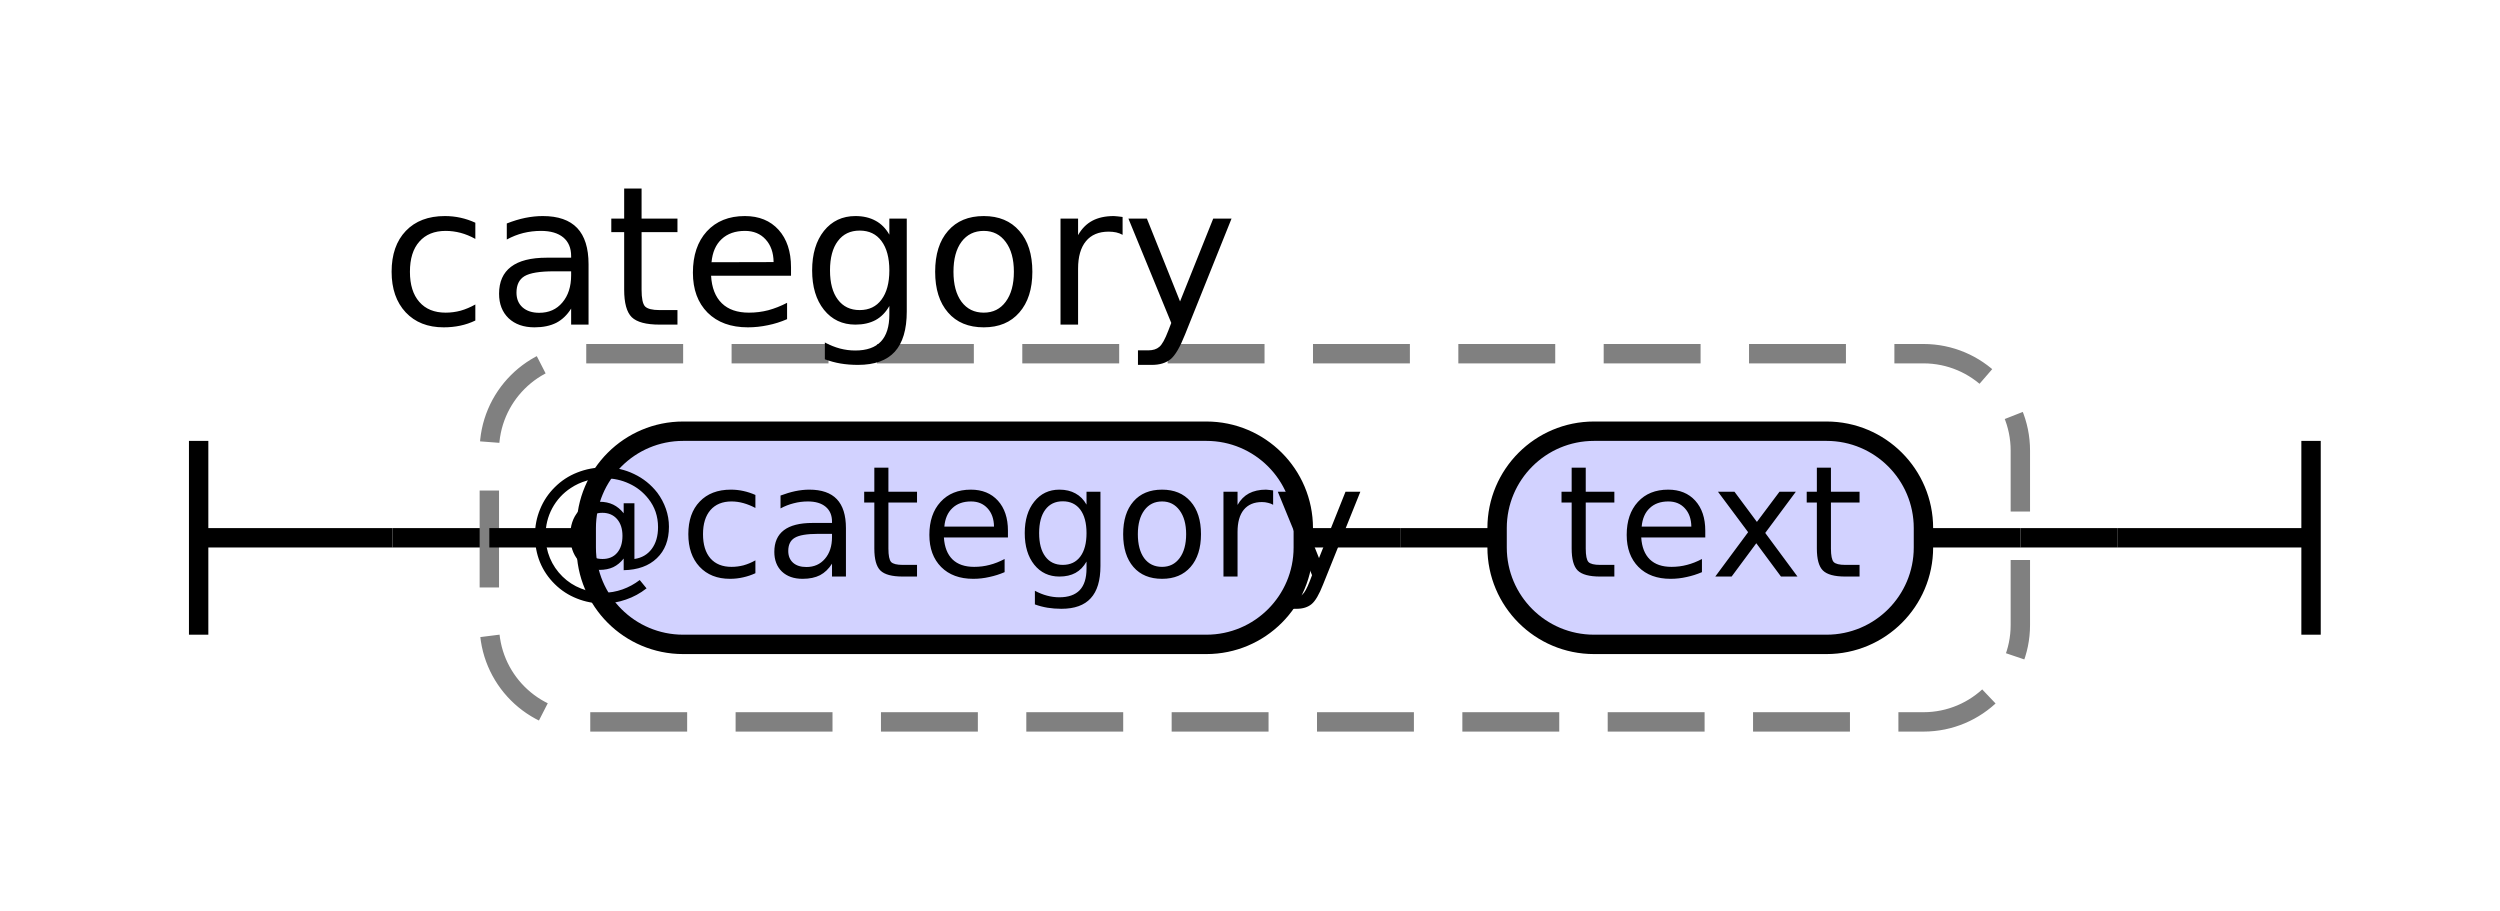
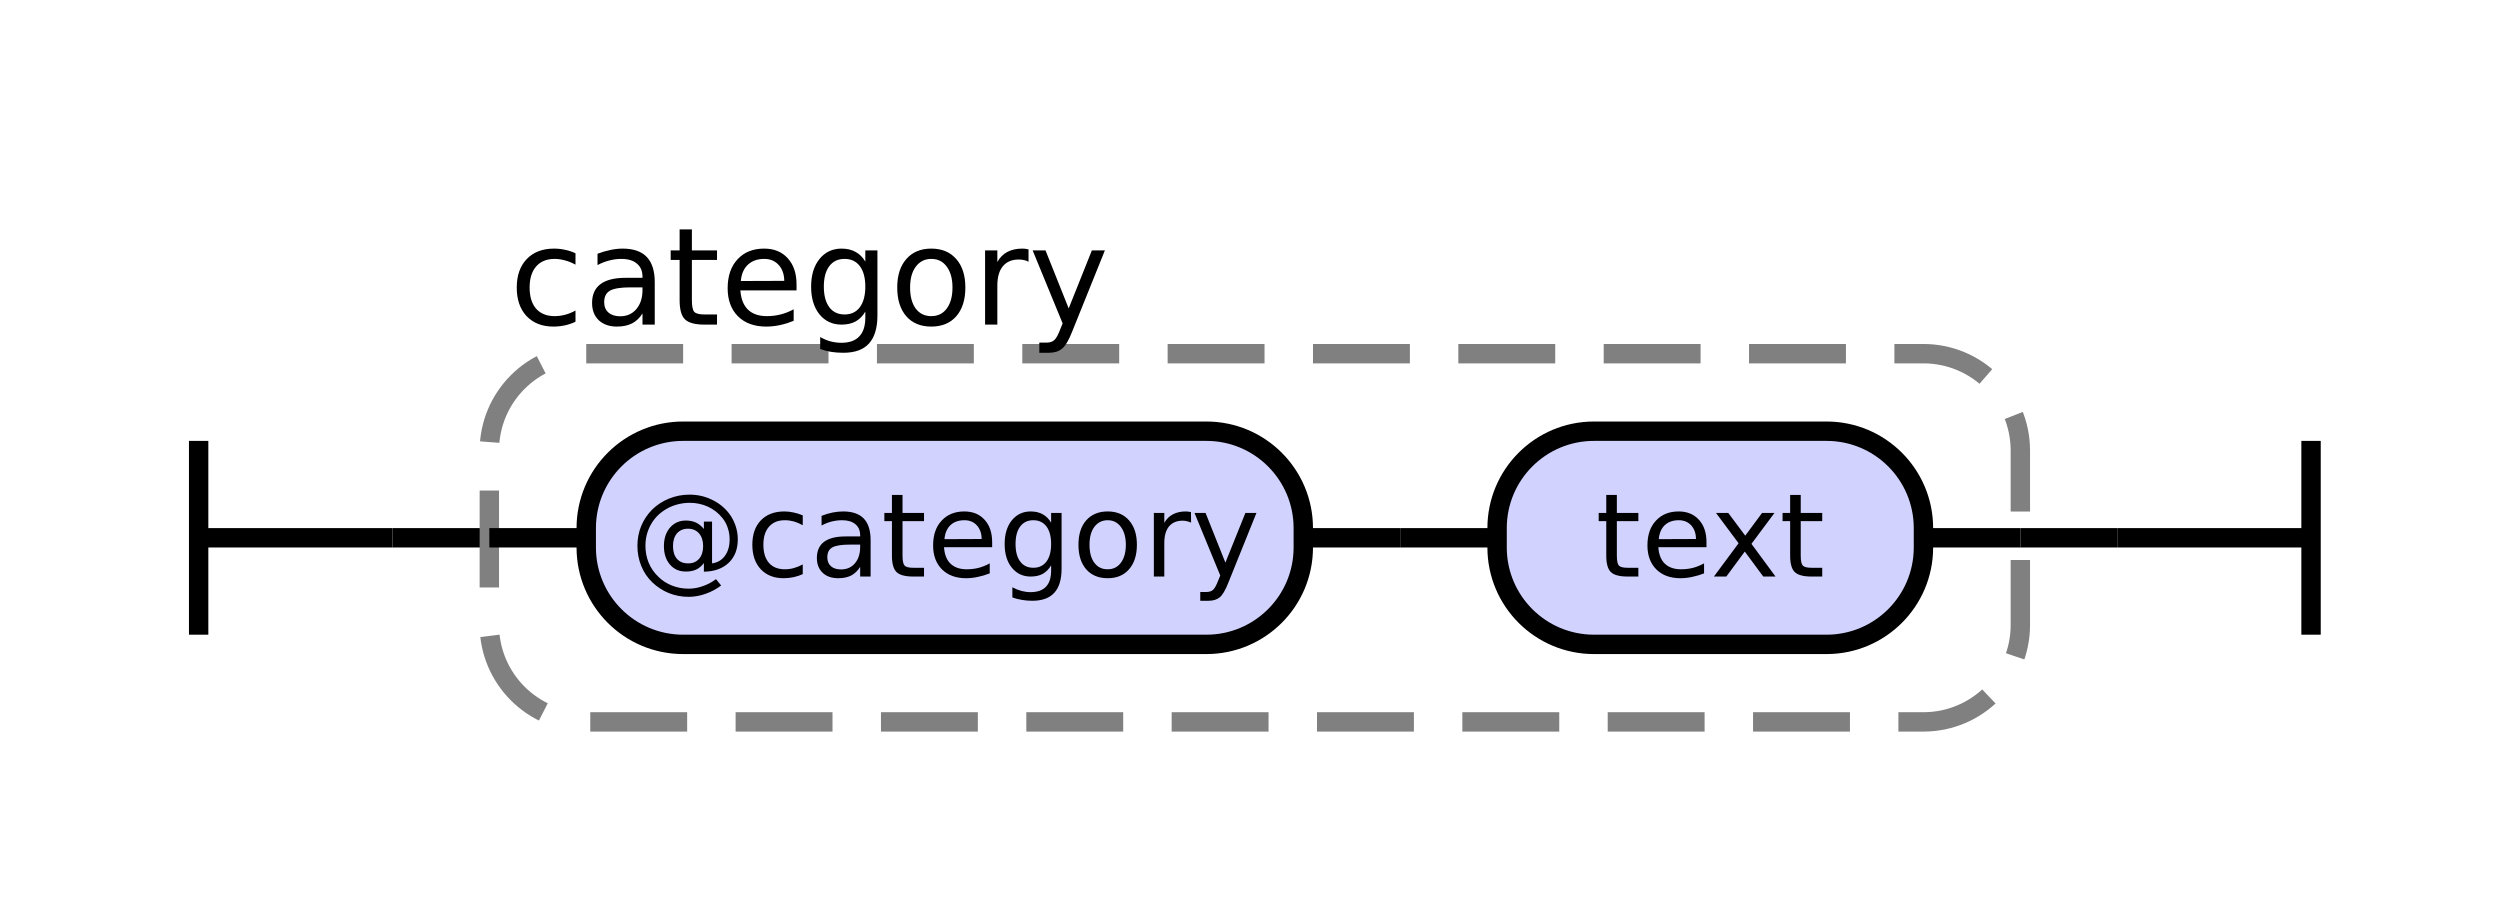
- <svg xmlns="http://www.w3.org/2000/svg" class="railroad-diagram" height="94" viewBox="0 0 258 94" width="258">
+ <svg xmlns="http://www.w3.org/2000/svg" class="railroad-diagram" height="94" viewBox="0 0 258.0 94" width="258.0">
  <g transform="translate(.5 .5)">
    <style>/*  */
    svg.railroad-diagram {
        background-color:hsl(30,20%,95%);
    }
    svg.railroad-diagram path {
        stroke-width: 2;
        stroke: black;
        fill: none;
    }
    svg.railroad-diagram text {
-         font-size: 12pt;
+         font-size: 12px;
        text-anchor: middle;
        font-family: DejaVu Sans;
    }
    svg.railroad-diagram text.label {
        text-anchor:start;
    }
    svg.railroad-diagram text.comment {
        font-family: DejaVu Sans;
-         font-size: 15pt;
+         font-size: 14px;
    }
    svg.railroad-diagram rect{
        stroke-width: 2;
        stroke:black;
        fill: rgb(210, 210, 255);
    }
    svg.railroad-diagram rect.group-box {
        stroke: gray;
        stroke-dasharray: 10 5;
        fill: none;
    }
    .terminal {
        font-family: DejaVu Sans;
    }

/*  */
</style>
    <g>
      <path d="M 20 45 v 20 m 0 -10 h 20" />
    </g>
    <path d="M 40 55 h 10" />
    <g>
      <path d="M 50 55 h 0.0" />
      <path d="M 208.0 55 h 0.0" />
-       <rect class="group-box" height="38" rx="10" ry="10" width="158" x="50.0" y="36" />
+       <rect class="group-box" height="38" rx="10" ry="10" width="158.0" x="50.0" y="36" />
      <g>
        <path d="M 50.0 55 h 10.0" />
        <path d="M 198.0 55 h 10.0" />
        <g class="terminal ">
          <path d="M 60.0 55 h 0.0" />
          <path d="M 134.0 55 h 0.0" />
-           <rect height="22" rx="10" ry="10" width="74" x="60.0" y="44" />
+           <rect height="22" rx="10" ry="10" width="74.0" x="60.0" y="44" />
          <text x="97.0" y="59">@category</text>
        </g>
        <path d="M 134.0 55 h 10" />
        <path d="M 144.0 55 h 10" />
        <g class="terminal ">
          <path d="M 154.0 55 h 0.0" />
          <path d="M 198.0 55 h 0.0" />
-           <rect height="22" rx="10" ry="10" width="44" x="154.0" y="44" />
+           <rect height="22" rx="10" ry="10" width="44.0" x="154.0" y="44" />
          <text x="176.0" y="59">text</text>
        </g>
      </g>
      <g class="non-terminal ">
        <path d="M 50.0 28 h 0.0" />
        <path d="M 116.0 28 h 0.0" />
        <text class="comment" x="83.0" y="33">category</text>
      </g>
    </g>
-     <path d="M 208 55 h 10" />
-     <path d="M 218 55 h 20 m 0 -10 v 20" />
+     <path d="M 208.0 55 h 10" />
+     <path d="M 218.0 55 h 20 m 0 -10 v 20" />
  </g>
</svg>
